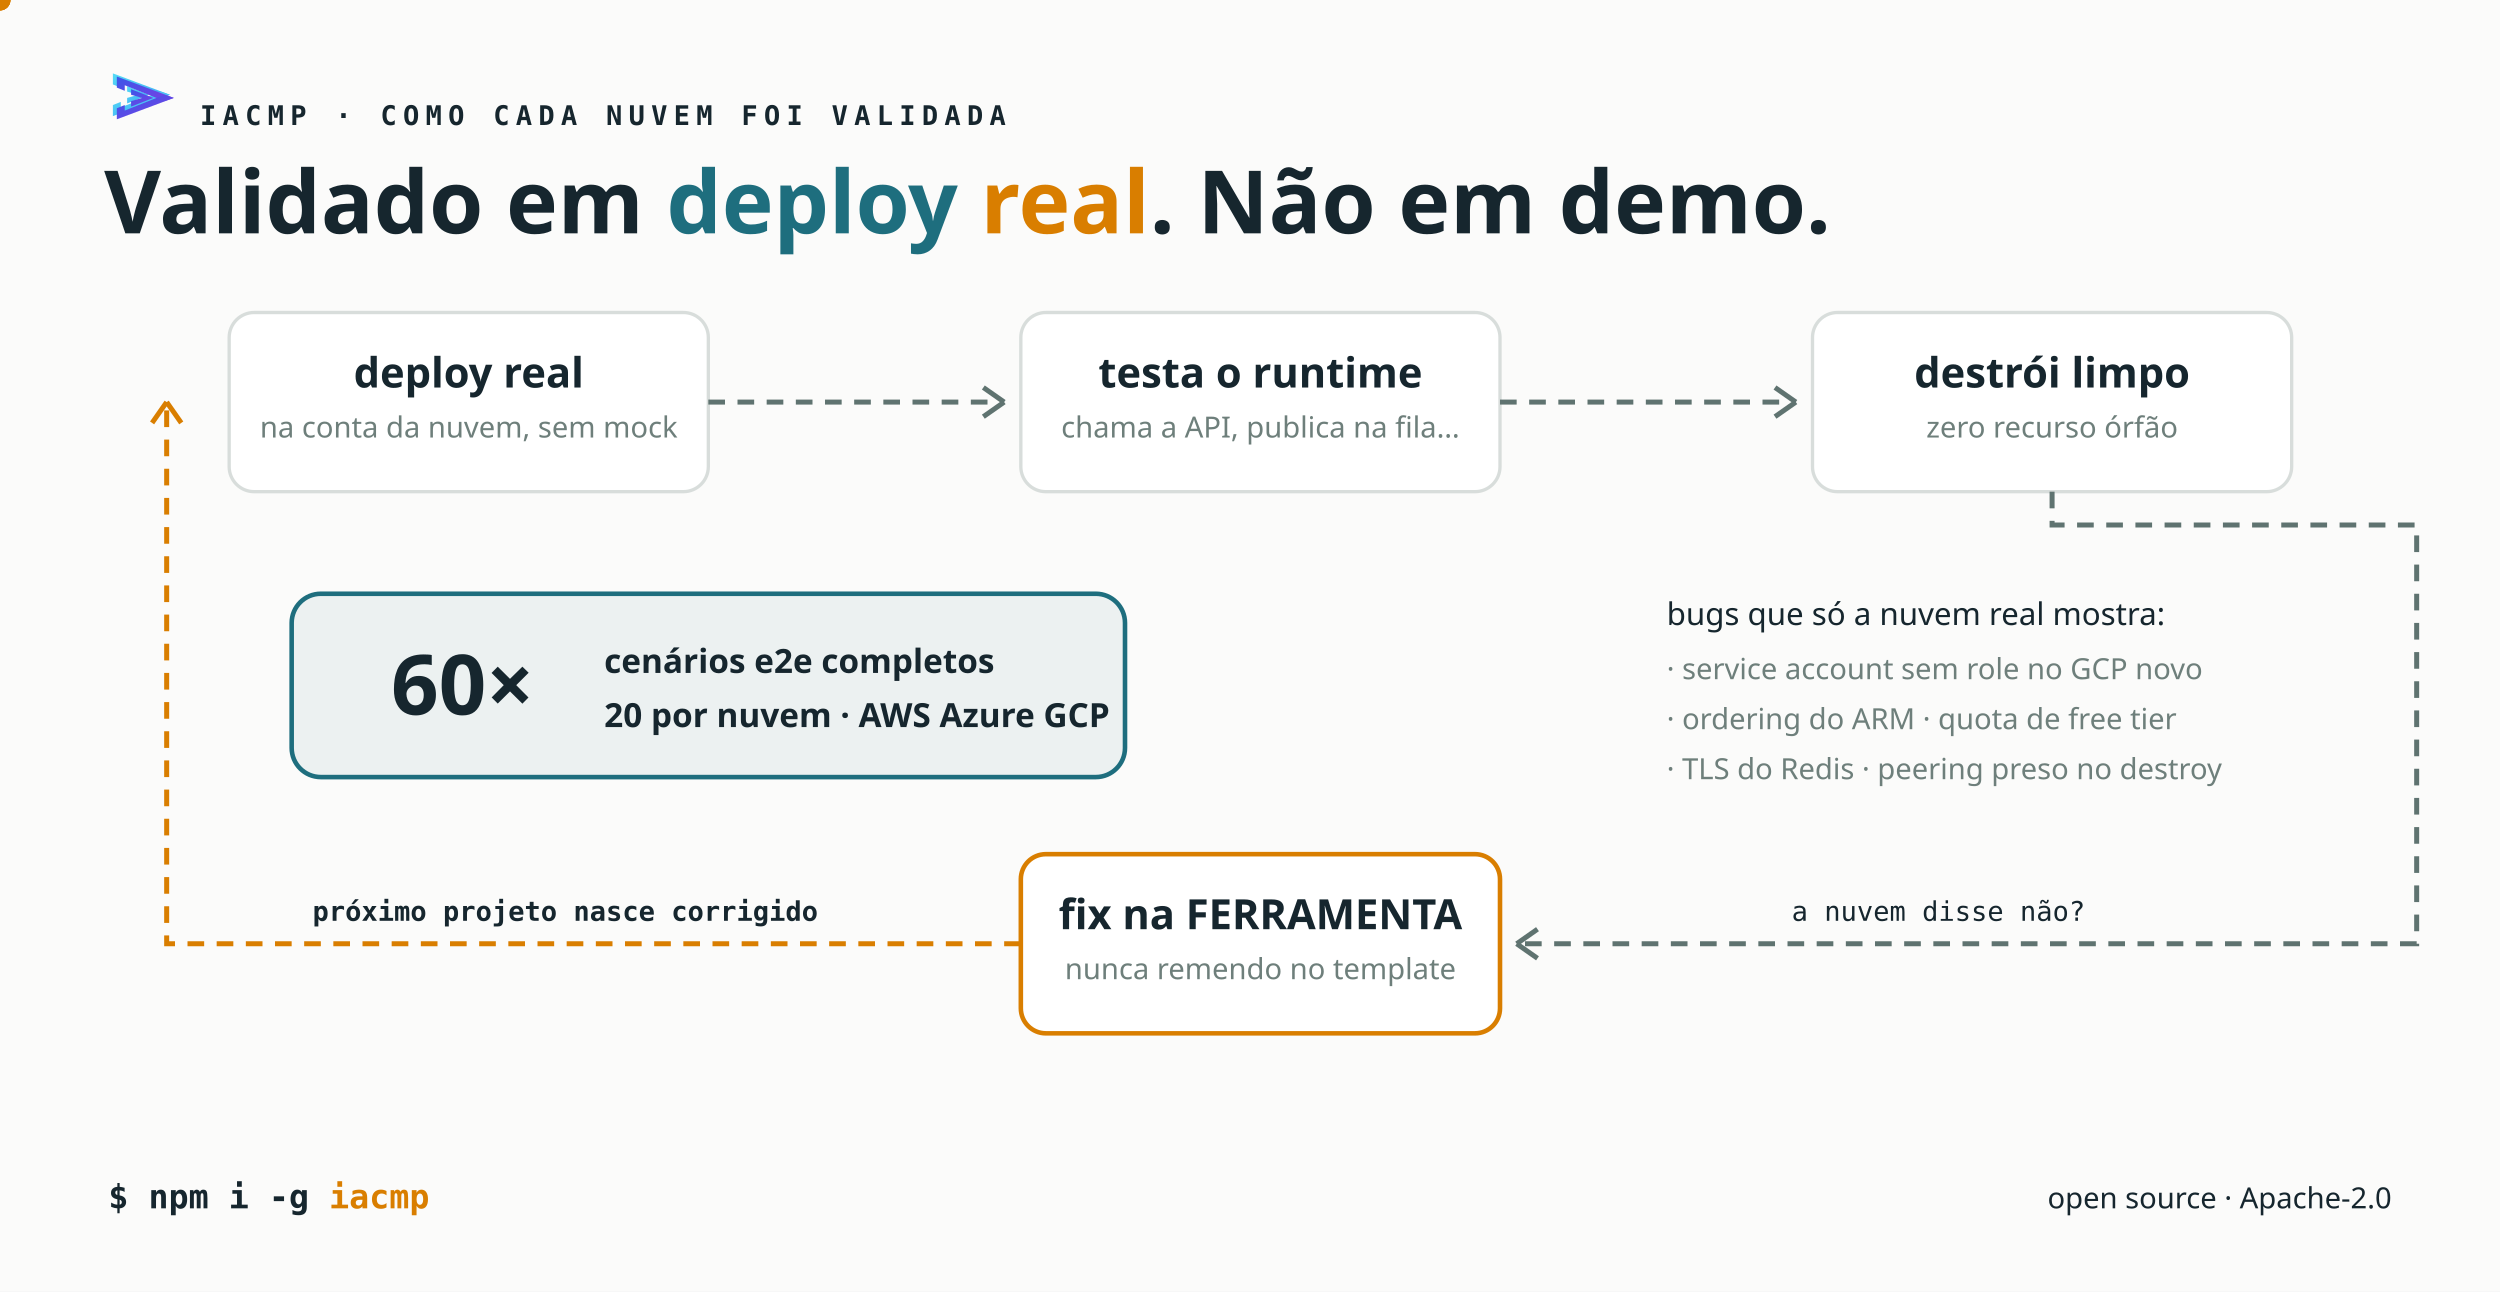
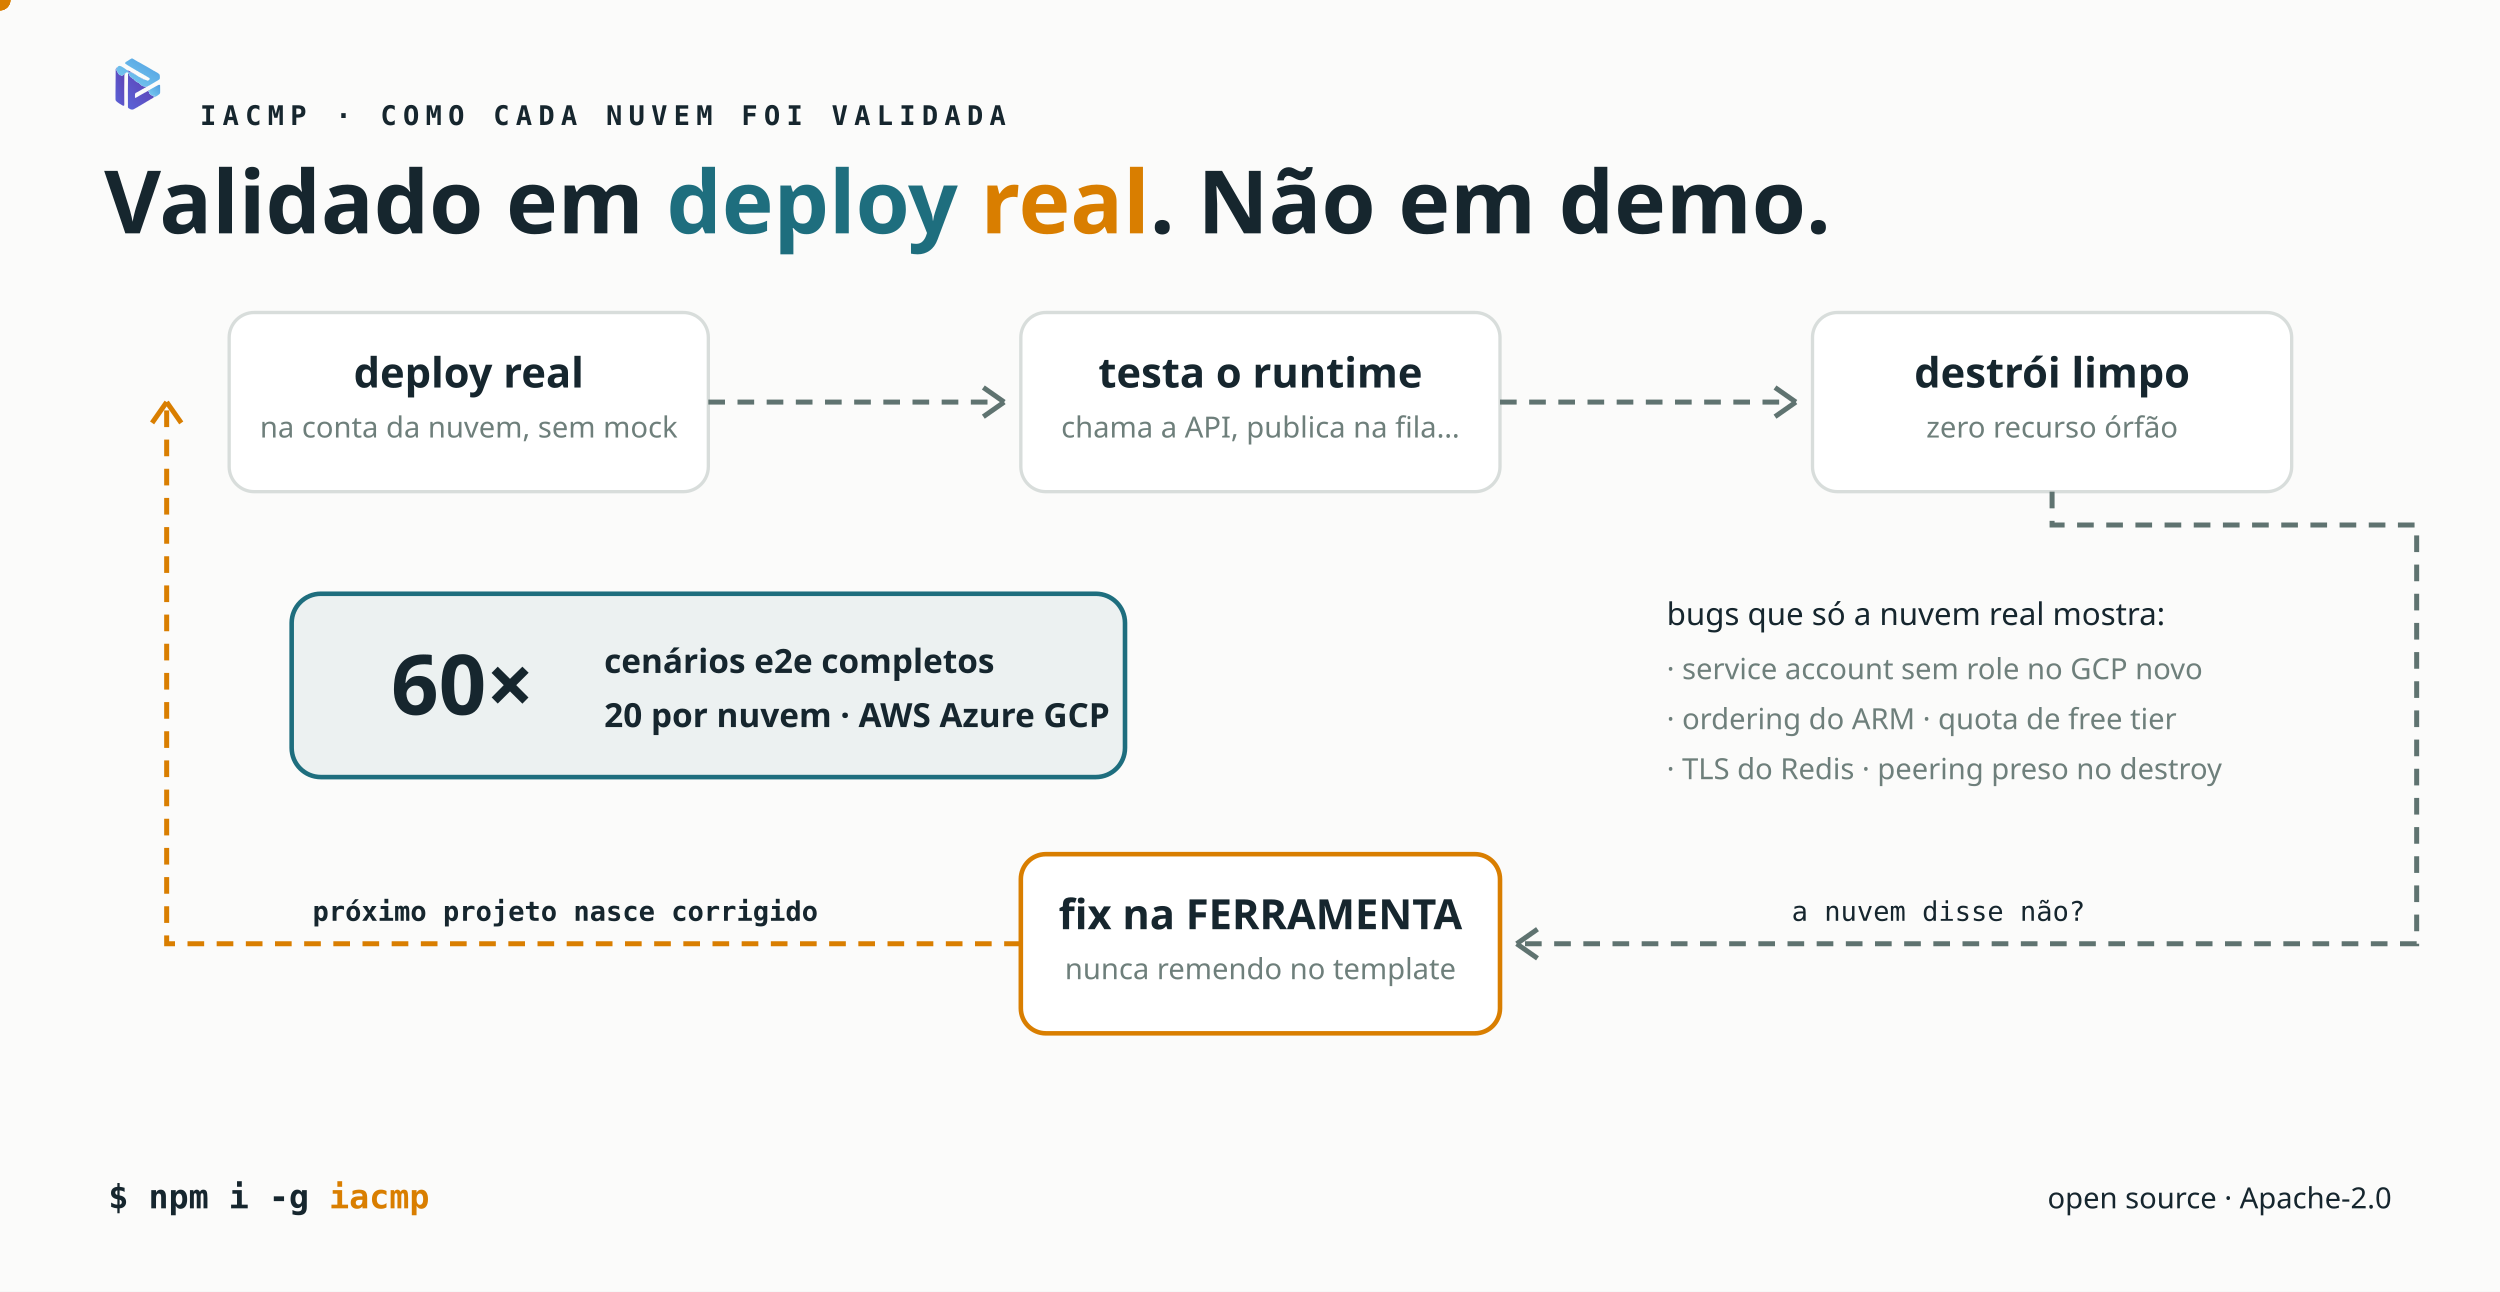
<svg xmlns="http://www.w3.org/2000/svg" viewBox="0 0 1200 620" font-family="'Avenir Next','Segoe UI',system-ui,sans-serif">
  <defs>
    <linearGradient id="lgBack" x1="0" y1="0" x2="1" y2="1">
-       <stop offset="0" stop-color="#55DBF5" />
-       <stop offset="1" stop-color="#3FA9F5" />
+       <stop offset="0" stop-color="#7FD0F2" />
+       <stop offset="1" stop-color="#4D9CE0" />
    </linearGradient>
    <linearGradient id="lgFront" x1="0" y1="0" x2="1" y2="1">
-       <stop offset="0" stop-color="#3B57E8" />
-       <stop offset="1" stop-color="#7A3FE4" />
+       <stop offset="0" stop-color="#5A63D8" />
+       <stop offset="1" stop-color="#5F3DAE" />
    </linearGradient>
  </defs>
  <style>
  text { fill: #16262E; }
  .mono { font-family: ui-monospace,'SF Mono',Menlo,Consolas,monospace; }
  .sub { fill: #6E7F7B; }
  .wire { fill: none; stroke: #5F7370; stroke-width: 2.4; stroke-dasharray: 8 6; animation: march 1.5s linear infinite; }
  .wire.fix { stroke: #D97E00; }
  .tip { fill: none; stroke: #5F7370; stroke-width: 2.4; }
  .tip.fix { stroke: #D97E00; }
  @keyframes march { to { stroke-dashoffset: -14; } }
  .pulse { fill: #D97E00; }
  .p1 { offset-path: path('M340 193 L 482 193'); animation: tr 3s linear infinite; }
  .p2 { offset-path: path('M720 193 L 862 193'); animation: tr 3s linear infinite .75s; }
  .p3 { offset-path: path('M985 236 L 985 252 L 1160 252 L 1160 453 L 728 453'); animation: tr 3s linear infinite 1.5s; }
  .p4 { offset-path: path('M490 453 L 80 453 L 80 193 L 100 193'); animation: tr 3s linear infinite 2.25s; }
  @keyframes tr { from { offset-distance: 0%; opacity: 0; } 10% { opacity: 1; } 90% { opacity: 1; } to { offset-distance: 100%; opacity: 0; } }
</style>
  <rect width="1200" height="620" fill="#FBFBFA" />
-   <g transform="translate(50,28) scale(0.38)">
-     <g transform="translate(-5,-4)" fill="url(#lgBack)">
-       <path d="M16,23 L88,50 L76,54 L26,34 L26,41 L16,37 Z" />
-       <path d="M16,77 L88,50 L76,46 L26,66 L26,59 L16,63 Z" />
-       <path d="M34,39 L62,50 L34,61 L34,54 L48,50 L34,46 Z" />
-     </g>
-     <g fill="url(#lgFront)">
-       <path d="M16,23 L88,50 L76,54 L26,34 L26,41 L16,37 Z" />
-       <path d="M16,77 L88,50 L76,46 L26,66 L26,59 L16,63 Z" />
-       <path d="M34,39 L62,50 L34,61 L34,54 L48,50 L34,46 Z" />
+   <g transform="translate(50,22) scale(0.30)">
+     <g transform="scale(0.151515)">
+       <g transform="translate(0,804) scale(0.1,-0.1)" fill="url(#lgFront)" stroke="none">
+         <path d="M1347 5755 c-20 -14 -37 -30 -37 -35 0 -5 -20 -32 -45 -59 -26 -31 -46 -64 -49 -83 -6 -40 -21 -1969 -21 -2718 0 -522 1 -547 20 -585 34 -70 196 -217 280 -254 27 -12 62 -37 78 -56 19 -23 48 -42 90 -57 34 -12 79 -38 100 -57 21 -19 67 -49 100 -66 34 -17 80 -42 102 -55 34 -19 48 -22 89 -16 69 11 81 43 71 191 -11 178 -6 2854 6 2980 15 153 37 205 106 256 30 23 51 44 47 47 -4 4 -9 1 -11 -6 -3 -6 -9 -10 -14 -6 -5 3 -9 0 -9 -6 0 -7 -7 -9 -16 -6 -14 5 -44 -14 -44 -29 0 -4 -6 -13 -12 -20 -25 -27 -33 -40 -46 -69 -10 -22 -16 -26 -22 -17 -6 10 -9 8 -15 -8 -3 -12 -11 -19 -16 -16 -5 4 -9 -1 -9 -10 0 -8 -8 -18 -17 -21 -34 -11 -68 -29 -87 -46 -11 -10 -31 -18 -45 -19 -24 0 -24 -1 -6 -9 17 -7 17 -9 3 -9 -10 -1 -18 -7 -19 -13 0 -7 -4 -4 -9 7 -5 11 -9 14 -9 8 -1 -21 -61 -16 -62 5 0 14 -2 14 -9 -3 -5 -11 -9 -15 -9 -9 -1 7 -10 14 -21 17 -12 3 -20 14 -20 26 0 18 -5 20 -60 16 -33 -2 -60 0 -60 6 0 5 -11 9 -25 9 -21 0 -25 5 -25 29 0 22 -6 30 -24 35 -14 3 -26 16 -30 31 -4 14 -11 25 -16 25 -6 0 -10 9 -10 20 0 11 -4 20 -9 20 -5 0 -13 9 -16 20 -3 11 -13 20 -21 20 -8 0 -14 7 -14 15 0 7 -6 18 -13 22 -12 8 -34 62 -42 102 -2 12 -15 32 -29 46 -14 14 -26 33 -26 41 0 8 -7 17 -15 20 -8 3 -17 22 -21 42 -4 21 -11 42 -16 48 -20 26 26 195 63 235 49 51 48 59 -4 24z" />
+         <path d="M2420 5484 c0 -18 50 -49 73 -45 4 0 7 -6 7 -14 0 -8 5 -15 10 -15 6 0 10 -7 10 -15 0 -8 4 -15 8 -15 7 0 12 -21 15 -67 0 -12 12 -27 24 -34 14 -7 21 -19 18 -26 -2 -8 0 -11 5 -8 6 3 11 -6 11 -22 1 -21 3 -23 6 -8 3 11 10 25 15 30 8 7 9 5 5 -7 -12 -33 90 -50 122 -19 10 9 26 11 55 6 23 -4 56 -7 74 -7 23 0 32 -4 33 -16 0 -14 2 -13 9 3 11 27 -13 47 -99 80 -38 14 -77 35 -87 46 -24 27 -85 58 -154 79 -31 9 -76 31 -99 48 -43 31 -61 39 -61 26z" />
+         <path d="M2930 5206 c0 -20 17 -29 23 -14 5 13 11 -18 7 -37 -1 -5 4 -5 11 2 13 13 35 7 62 -15 14 -13 17 -13 18 -1 0 8 5 2 11 -13 7 -20 17 -28 34 -28 16 0 24 -6 24 -17 0 -9 3 -13 7 -10 3 4 12 -2 20 -13 8 -11 20 -20 28 -20 8 0 29 -6 47 -14 48 -21 70 -29 96 -33 44 -7 13 15 -58 42 -40 15 -92 45 -120 69 -28 24 -67 48 -89 54 -21 7 -55 23 -75 37 -43 29 -46 30 -46 11z" />
+         <path d="M2524 5172 c-16 -10 -29 -3523 -14 -3607 16 -84 31 -102 117 -141 41 -19 90 -46 108 -60 96 -73 323 -77 405 -7 22 19 75 48 118 65 46 17 91 43 112 63 20 20 61 43 95 55 69 24 100 43 132 81 14 16 47 35 83 47 33 12 80 37 105 57 24 21 71 48 102 60 32 13 76 40 98 60 23 21 72 49 115 66 48 18 86 41 105 62 17 19 53 42 81 52 52 20 121 63 143 89 7 8 38 25 69 36 31 12 75 38 97 59 24 22 71 49 113 65 52 20 80 37 98 61 17 23 42 39 77 51 73 23 118 48 146 78 13 14 51 35 85 46 34 11 83 38 109 59 26 22 53 41 60 44 6 2 10 7 7 10 -5 5 -21 3 -85 -13 -42 -10 -64 0 -53 24 12 27 35 38 115 56 52 12 65 20 76 52 17 47 -127 65 -218 28 -50 -20 -85 -16 -85 11 0 12 -7 19 -20 19 -13 0 -20 7 -20 20 0 15 -7 20 -25 20 -15 0 -25 6 -25 14 0 8 -13 17 -30 21 -16 4 -32 15 -35 26 -4 10 -15 19 -26 19 -12 0 -19 7 -19 20 0 11 -7 20 -15 20 -8 0 -15 4 -15 9 0 5 -9 12 -19 16 -11 3 -23 15 -26 25 -4 11 -12 17 -21 13 -10 -4 -14 3 -14 26 0 17 4 31 9 31 20 0 42 54 44 105 1 29 -1 51 -5 48 -5 -2 -8 -14 -9 -26 0 -12 -3 -17 -5 -10 -5 11 -86 10 -121 -2 -10 -3 -10 3 0 28 8 18 16 30 20 27 4 -3 14 5 22 18 9 12 21 20 26 17 5 -4 9 1 9 9 0 8 6 19 13 23 8 4 16 16 20 25 10 27 -40 4 -83 -37 -23 -23 -61 -43 -108 -59 -48 -17 -89 -39 -119 -66 -25 -22 -50 -40 -54 -40 -28 0 -127 -48 -158 -76 -21 -18 -64 -43 -97 -55 -32 -12 -85 -41 -116 -65 -32 -23 -80 -50 -107 -59 -27 -9 -69 -33 -93 -54 -24 -21 -72 -49 -107 -62 -40 -15 -78 -38 -100 -61 -23 -23 -61 -46 -106 -63 -38 -14 -86 -38 -105 -54 -127 -101 -150 -75 -150 172 1 246 27 299 175 353 36 13 87 40 112 59 25 19 73 45 106 57 34 12 73 36 92 55 21 21 62 45 111 64 49 19 94 45 121 69 23 22 47 40 52 40 33 0 130 49 172 86 27 24 57 44 67 44 28 1 96 35 135 69 19 18 64 43 98 56 63 25 135 73 124 83 -3 3 -11 0 -17 -6 -7 -7 -22 -12 -35 -12 -13 0 -23 -4 -23 -9 0 -10 -39 -27 -52 -23 -5 1 -8 -2 -8 -8 0 -6 -3 -9 -7 -9 -5 1 -10 0 -13 -1 -43 -16 -150 -24 -150 -11 0 7 -4 10 -9 7 -5 -3 -14 1 -21 8 -12 16 -93 36 -140 36 -17 0 -30 5 -30 10 0 6 -13 10 -30 10 -16 0 -30 5 -30 10 0 6 -12 10 -26 10 -15 0 -38 12 -54 29 -16 16 -32 26 -35 23 -3 -3 -5 0 -5 7 0 20 -51 64 -107 93 -13 6 -23 17 -23 25 0 7 -9 13 -20 13 -13 0 -20 7 -20 20 0 16 -7 20 -35 20 -36 0 -41 9 -36 63 2 14 -6 17 -38 17 -34 0 -41 3 -41 20 0 11 -7 20 -15 20 -8 0 -15 5 -15 10 0 6 -13 10 -29 10 -20 0 -31 6 -34 18 -4 16 -5 16 -6 0 -2 -26 -19 -22 -24 5 -4 22 -4 22 -6 0 -1 -28 -21 -31 -21 -3 0 11 -4 20 -10 20 -5 0 -10 7 -10 15 0 8 -9 15 -20 15 -11 0 -20 5 -20 10 0 6 -9 10 -20 10 -11 0 -20 7 -20 15 0 8 -9 15 -19 15 -10 0 -21 7 -25 15 -3 8 -12 15 -21 15 -8 0 -15 7 -15 15 0 8 -9 15 -20 15 -13 0 -20 7 -20 20 0 13 -7 20 -20 20 -17 0 -20 7 -20 40 0 33 -3 40 -20 40 -11 0 -20 7 -20 15 0 11 -11 15 -40 15 -29 0 -40 4 -40 15 0 8 -9 15 -20 15 -11 0 -20 7 -20 15 0 8 -7 15 -15 15 -8 0 -19 9 -25 20 -6 11 -16 17 -25 14 -10 -4 -15 0 -15 15 0 14 -6 21 -20 21 -13 0 -20 7 -20 20 0 11 -4 20 -10 20 -5 0 -10 9 -10 20 0 17 -7 20 -50 20 -43 0 -50 3 -50 20 0 11 -4 20 -10 20 -5 0 -10 7 -10 16 0 8 -4 13 -9 9 -9 -5 -61 39 -61 52 0 3 -8 13 -18 22 -12 10 -26 53 -40 120 -24 117 -28 124 -48 97 -8 -11 -14 -14 -14 -8 0 7 -7 12 -15 12 -10 0 -15 10 -15 31 0 17 -4 28 -10 24 -9 -5 -15 15 -11 38 1 9 -1 9 -15 -1z" />
+         <path d="M3893 4657 c9 -8 17 -19 17 -26 0 -6 7 -11 15 -11 8 0 15 -7 15 -16 0 -8 5 -12 10 -9 6 3 13 -1 16 -9 3 -9 10 -13 15 -10 5 3 9 0 9 -5 0 -6 8 -11 18 -11 10 0 28 -7 40 -16 12 -8 32 -17 44 -19 13 -3 24 -9 26 -15 2 -5 17 -10 34 -10 44 0 20 24 -45 46 -74 24 -107 42 -147 79 -19 18 -46 36 -60 39 -23 6 -23 6 -7 -7z" />
+       </g>
+       <g transform="translate(0,804) scale(0.1,-0.1)" fill="url(#lgBack)" stroke="none">
+         <path d="M2899 6706 c-20 -7 -51 -24 -70 -39 -19 -14 -69 -42 -110 -61 -46 -20 -82 -44 -93 -60 -10 -17 -47 -41 -94 -62 -42 -19 -93 -50 -112 -69 -19 -18 -61 -43 -92 -55 -51 -19 -70 -32 -74 -50 -2 -12 -25 -66 -34 -82 -26 -45 1 -82 85 -119 28 -12 68 -40 90 -63 23 -23 59 -47 82 -55 24 -8 66 -34 93 -57 28 -24 77 -53 109 -64 36 -14 72 -36 93 -59 23 -24 57 -44 100 -59 38 -14 81 -38 106 -61 23 -21 67 -48 99 -59 32 -12 79 -39 106 -61 26 -22 70 -47 98 -56 31 -11 68 -33 93 -59 31 -30 61 -47 114 -64 54 -17 78 -31 100 -57 18 -23 50 -44 91 -60 35 -13 87 -42 115 -64 28 -22 77 -49 108 -61 32 -12 76 -36 98 -55 22 -18 71 -45 110 -60 43 -16 79 -38 92 -55 26 -31 59 -49 134 -74 32 -10 64 -31 87 -55 23 -25 56 -46 88 -56 27 -9 70 -34 94 -55 25 -22 72 -49 106 -61 117 -43 136 -179 34 -236 -22 -12 -57 -38 -77 -58 -48 -45 -72 -45 -165 5 -41 22 -79 37 -84 34 -5 -3 -9 -1 -9 5 0 5 -11 8 -25 6 -14 -1 -25 2 -25 6 0 5 -3 8 -7 7 -17 -4 -99 25 -116 40 -16 14 -19 14 -27 2 -7 -10 -10 -11 -10 -2 0 7 -15 12 -39 12 -22 0 -41 5 -43 10 -2 6 -13 12 -26 15 -12 2 -32 11 -44 19 -12 9 -30 16 -40 16 -10 0 -18 5 -18 11 0 5 -4 8 -9 5 -5 -3 -12 1 -15 10 -3 8 -10 12 -16 9 -5 -3 -10 1 -10 9 0 9 -7 16 -15 16 -8 0 -15 5 -15 11 0 13 -41 48 -56 49 -6 0 -17 7 -24 15 -7 8 -16 13 -20 10 -5 -3 -11 -1 -15 5 -4 6 -11 8 -16 5 -5 -4 -9 1 -9 9 0 11 -9 16 -29 16 -17 0 -31 6 -35 16 -4 10 -14 14 -26 11 -11 -3 -20 -2 -20 1 0 4 -23 20 -51 35 -28 16 -53 35 -56 43 -3 8 -16 14 -29 14 -17 0 -24 6 -24 20 0 15 -7 20 -25 20 -14 0 -25 5 -25 11 0 5 -4 8 -8 5 -5 -3 -14 3 -22 14 -7 10 -19 16 -25 14 -7 -3 -15 2 -19 11 -3 9 -10 13 -16 10 -5 -3 -10 1 -10 9 0 9 -9 17 -20 17 -28 2 -46 8 -108 35 -18 8 -39 14 -47 14 -8 0 -20 9 -28 20 -8 11 -17 17 -20 13 -4 -3 -7 1 -7 10 0 11 -8 17 -24 17 -17 0 -27 8 -34 28 -6 15 -11 21 -11 13 -1 -12 -4 -12 -18 1 -27 22 -49 28 -62 15 -7 -7 -12 -7 -11 -2 6 29 0 50 -10 35 -8 -12 -11 -11 -17 9 -6 23 -7 24 -14 5 -6 -15 -8 -16 -8 -2 -1 12 -10 16 -33 16 -18 0 -51 3 -74 7 -29 5 -45 3 -55 -6 -32 -31 -134 -14 -122 19 4 12 3 14 -5 7 -5 -5 -12 -19 -15 -30 -3 -15 -5 -13 -6 8 0 16 -5 25 -11 22 -5 -3 -7 0 -5 8 3 7 -4 19 -18 26 -12 7 -24 22 -24 34 -3 46 -8 67 -15 67 -4 0 -8 7 -8 15 0 8 -4 15 -10 15 -5 0 -10 7 -10 15 0 8 -3 14 -7 14 -20 -3 -34 3 -56 25 -14 14 -28 22 -31 19 -3 -4 -17 4 -31 17 -14 13 -25 20 -25 16 0 -4 -10 2 -22 14 -12 11 -25 20 -30 20 -4 0 -26 18 -47 40 -21 22 -59 49 -84 60 -25 11 -69 40 -98 65 -28 24 -65 47 -80 50 -16 4 -56 27 -88 51 -32 24 -66 44 -75 44 -9 0 -16 4 -16 8 0 5 -42 21 -94 36 -94 28 -94 28 -160 6 -37 -12 -72 -28 -80 -35 -7 -8 -16 -11 -20 -8 -3 4 -6 -2 -6 -13 0 -11 -8 -26 -17 -35 -97 -84 -182 -275 -145 -323 5 -6 12 -27 16 -48 4 -20 13 -39 21 -42 8 -3 15 -12 15 -20 0 -8 12 -27 26 -41 14 -14 27 -34 29 -46 8 -40 30 -94 42 -102 7 -4 13 -15 13 -22 0 -8 6 -15 14 -15 8 0 18 -9 21 -20 3 -11 11 -20 16 -20 5 0 9 -9 9 -20 0 -11 4 -20 10 -20 5 0 12 -11 16 -25 4 -15 16 -28 30 -31 18 -5 24 -13 24 -35 0 -24 4 -29 25 -29 14 0 25 -4 25 -9 0 -6 27 -8 60 -6 55 4 60 2 60 -16 0 -12 8 -23 20 -26 11 -3 20 -10 21 -17 0 -6 4 -2 9 9 7 17 9 17 9 3 1 -21 61 -26 62 -5 0 6 4 3 9 -8 5 -11 9 -14 9 -7 1 6 9 12 19 13 14 0 14 2 -3 9 -18 8 -18 9 6 9 14 1 34 9 45 19 19 17 53 35 87 46 9 3 17 13 17 21 0 9 4 14 9 10 5 -3 13 4 16 16 6 16 9 18 15 8 6 -9 12 -5 22 17 7 16 17 34 23 41 5 7 16 19 23 27 6 8 12 18 12 21 0 15 30 34 44 29 9 -3 16 -1 16 6 0 6 5 8 10 5 6 -3 10 -1 10 6 0 6 8 9 20 6 13 -3 20 0 20 9 0 8 5 14 10 14 6 0 24 10 39 21 26 19 33 20 65 9 19 -6 41 -8 47 -4 7 4 10 3 7 -2 -3 -5 -2 -18 3 -29 7 -19 8 -19 8 2 2 39 21 36 21 -2 0 -29 3 -36 15 -31 8 3 14 2 14 -2 -4 -22 2 -42 11 -37 6 4 10 -7 10 -24 0 -21 5 -31 15 -31 8 0 15 -5 15 -12 0 -6 6 -3 14 8 20 27 24 20 48 -97 14 -67 28 -110 40 -120 10 -9 18 -19 18 -22 0 -13 52 -57 61 -52 5 4 9 -1 9 -9 0 -9 5 -16 10 -16 6 0 10 -9 10 -20 0 -17 7 -20 50 -20 43 0 50 -3 50 -20 0 -11 5 -20 10 -20 6 0 10 -9 10 -20 0 -13 7 -20 20 -20 14 0 20 -7 20 -21 0 -15 5 -19 15 -15 9 3 19 -3 25 -14 6 -11 17 -20 25 -20 8 0 15 -7 15 -15 0 -8 9 -15 20 -15 11 0 20 -7 20 -15 0 -11 11 -15 40 -15 29 0 40 -4 40 -15 0 -8 9 -15 20 -15 17 0 20 -7 20 -40 0 -33 3 -40 20 -40 13 0 20 -7 20 -20 0 -13 7 -20 20 -20 11 0 20 -7 20 -15 0 -8 7 -15 15 -15 9 0 18 -7 21 -15 4 -8 15 -15 25 -15 10 0 19 -7 19 -15 0 -8 9 -15 20 -15 11 0 20 -4 20 -10 0 -5 9 -10 20 -10 11 0 20 -7 20 -15 0 -8 5 -15 10 -15 6 0 10 -9 10 -20 0 -27 18 -25 23 2 4 23 4 23 6 1 1 -27 18 -30 24 -5 4 16 5 16 6 0 1 -13 10 -18 31 -18 17 0 30 -4 30 -10 0 -5 7 -10 15 -10 8 0 15 -9 15 -20 0 -17 7 -20 41 -20 32 0 40 -3 38 -17 -5 -54 0 -63 36 -63 28 0 35 -4 35 -20 0 -13 7 -20 20 -20 11 0 20 -6 20 -13 0 -8 10 -19 23 -25 56 -29 107 -73 107 -93 0 -7 2 -10 5 -7 3 3 19 -7 35 -23 16 -17 39 -29 54 -29 14 0 26 -4 26 -10 0 -5 14 -10 30 -10 17 0 30 -4 30 -10 0 -5 13 -10 30 -10 47 0 128 -20 140 -36 7 -7 16 -11 21 -8 5 3 9 0 9 -7 0 -13 107 -5 150 11 3 1 8 2 13 1 4 0 7 3 7 9 0 6 3 9 8 8 13 -4 52 13 52 23 0 5 10 9 23 9 13 0 27 4 33 9 5 6 25 12 44 14 54 7 147 52 183 90 21 22 56 42 101 58 48 16 80 35 104 61 23 24 60 47 103 63 37 15 87 44 112 65 24 21 67 48 95 58 28 11 70 36 93 56 23 19 72 47 109 61 37 14 80 39 96 56 15 16 61 46 102 65 133 64 155 120 143 369 -9 173 -13 191 -66 231 -19 14 -44 42 -56 60 -14 23 -42 46 -82 66 -34 17 -81 46 -106 64 -24 19 -70 43 -102 55 -32 12 -76 37 -98 55 -38 33 -119 74 -146 74 -7 0 -35 19 -61 43 -29 26 -78 55 -119 71 -38 15 -83 40 -100 56 -16 16 -61 43 -98 60 -38 17 -91 48 -118 70 -27 21 -70 45 -96 54 -27 9 -67 34 -91 55 -28 26 -67 48 -109 62 -43 14 -81 36 -108 60 -25 23 -69 48 -112 64 -39 15 -90 42 -112 61 -22 20 -69 47 -103 61 -35 14 -82 41 -106 60 -23 19 -69 45 -102 58 -33 13 -79 38 -101 56 -36 29 -139 78 -164 79 -5 0 -30 18 -54 40 -28 25 -67 47 -109 61 -45 15 -80 35 -112 65 -25 23 -70 52 -99 63 -30 11 -70 33 -90 49 -68 54 -109 67 -162 48z" />
+         <path d="M5724 3902 c-21 -16 -70 -40 -108 -53 -41 -14 -84 -38 -108 -59 -25 -24 -64 -44 -111 -59 -51 -17 -82 -34 -108 -61 -23 -23 -58 -45 -91 -56 -59 -19 -88 -35 -135 -75 -17 -15 -60 -36 -95 -48 -37 -12 -78 -35 -98 -54 -19 -18 -54 -45 -77 -61 -24 -16 -43 -34 -43 -41 0 -7 -7 -15 -15 -19 -8 -3 -15 -13 -15 -21 0 -9 -4 -14 -9 -10 -5 3 -16 -3 -23 -13 -7 -11 -17 -19 -22 -18 -5 0 -15 -13 -23 -31 -10 -25 -10 -31 0 -28 35 12 116 13 121 2 2 -7 5 -2 5 10 1 12 4 24 9 26 4 3 6 -19 5 -48 -2 -51 -24 -105 -44 -105 -5 0 -9 -14 -9 -31 0 -23 4 -30 14 -26 9 4 17 -2 21 -13 3 -10 15 -22 26 -25 10 -4 19 -11 19 -16 0 -5 7 -9 15 -9 8 0 15 -9 15 -20 0 -13 7 -20 19 -20 11 0 22 -9 26 -19 3 -11 19 -22 35 -26 17 -4 30 -13 30 -21 0 -8 10 -14 25 -14 18 0 25 -5 25 -20 0 -13 7 -20 20 -20 13 0 20 -7 20 -19 0 -27 35 -31 85 -11 91 37 235 19 218 -28 -11 -32 -24 -40 -76 -52 -79 -18 -103 -29 -115 -55 -12 -25 30 -41 61 -23 8 4 31 9 51 10 20 2 38 8 40 14 2 7 16 9 30 7 15 -3 26 -1 26 6 0 6 9 11 19 11 11 0 22 4 26 9 3 6 14 8 25 6 10 -2 25 4 32 12 7 9 49 33 94 54 48 22 87 48 97 63 10 14 40 38 69 52 67 34 142 105 170 162 23 47 23 49 21 432 -1 212 -5 400 -8 418 -12 64 -113 82 -181 34z" />
+       </g>
    </g>
  </g>
  <text x="96" y="60" class="mono" font-size="13" letter-spacing="3" font-weight="600" fill="#1E6E7E">IACMP · COMO CADA NUVEM FOI VALIDADA</text>
  <text x="50" y="112" font-size="42" font-weight="700">Validado em <tspan fill="#1E6E7E">deploy</tspan>
    <tspan fill="#D97E00">real</tspan>. Não em demo.</text>
  <g>
    <rect x="110" y="150" width="230" height="86" rx="12" fill="#fff" stroke="#D8DDDB" stroke-width="1.6" />
    <text x="225" y="186" font-size="20" font-weight="700" text-anchor="middle">deploy real</text>
    <text x="225" y="210" font-size="14" class="sub" text-anchor="middle">na conta da nuvem, sem mock</text>
  </g>
  <g>
    <rect x="490" y="150" width="230" height="86" rx="12" fill="#fff" stroke="#D8DDDB" stroke-width="1.6" />
    <text x="605" y="186" font-size="20" font-weight="700" text-anchor="middle">testa o runtime</text>
    <text x="605" y="210" font-size="14" class="sub" text-anchor="middle">chama a API, publica na fila…</text>
  </g>
  <g>
    <rect x="870" y="150" width="230" height="86" rx="12" fill="#fff" stroke="#D8DDDB" stroke-width="1.6" />
    <text x="985" y="186" font-size="20" font-weight="700" text-anchor="middle">destrói limpo</text>
    <text x="985" y="210" font-size="14" class="sub" text-anchor="middle">zero recurso órfão</text>
  </g>
  <g>
    <rect x="490" y="410" width="230" height="86" rx="12" fill="#fff" stroke="#D97E00" stroke-width="2.2" />
    <text x="605" y="446" font-size="20" font-weight="700" text-anchor="middle">fix na FERRAMENTA</text>
    <text x="605" y="470" font-size="14" class="sub" text-anchor="middle">nunca remendo no template</text>
  </g>
  <path class="wire" d="M340 193 L 478 193" />
  <path class="tip" d="M482 193 l -10 -7 M482 193 l -10 7" />
  <path class="wire" d="M720 193 L 858 193" />
  <path class="tip" d="M862 193 l -10 -7 M862 193 l -10 7" />
  <path class="wire" d="M985 236 L 985 252 L 1160 252 L 1160 453 L 732 453" />
  <path class="tip" d="M728 453 l 10 -7 M728 453 l 10 7" />
  <text x="860" y="442" class="mono" font-size="13" fill="#44555C">a nuvem disse não?</text>
  <path class="wire fix" d="M490 453 L 80 453 L 80 197" />
  <path class="tip fix" d="M80 193 l -7 10 M80 193 l 7 10" />
  <text x="150" y="442" class="mono" font-size="13" font-weight="600" fill="#B36400">próximo projeto nasce corrigido</text>
  <rect x="140" y="285" width="400" height="88" rx="14" fill="rgba(30,110,126,.07)" stroke="#1E6E7E" stroke-width="2.2" />
  <text x="222" y="343" font-size="40" font-weight="700" fill="#1E6E7E" text-anchor="middle">60×</text>
  <text x="290" y="323" font-size="16" font-weight="600" fill="#44555C">cenários e2e completos</text>
  <text x="290" y="349" font-size="16" font-weight="600" fill="#44555C">20 por nuvem · AWS Azure GCP</text>
  <text x="800" y="300" font-size="15" fill="#44555C">bugs que só a nuvem real mostra:</text>
  <text x="800" y="326" font-size="14" class="sub">· service account sem role no GCP novo</text>
  <text x="800" y="350" font-size="14" class="sub">· ordering do ARM · quota de free tier</text>
  <text x="800" y="374" font-size="14" class="sub">· TLS do Redis · peering preso no destroy</text>
  <circle class="pulse p1" r="5" />
  <circle class="pulse p2" r="5" />
  <circle class="pulse p3" r="5" />
  <circle class="pulse p4" r="5" />
  <text x="52" y="580" class="mono" font-size="16" font-weight="600">$ npm i -g <tspan fill="#D97E00" font-weight="700">iacmp</tspan>
  </text>
  <text x="1148" y="580" font-size="14" fill="#6E7F7B" text-anchor="end">open source · Apache-2.0</text>
</svg>
